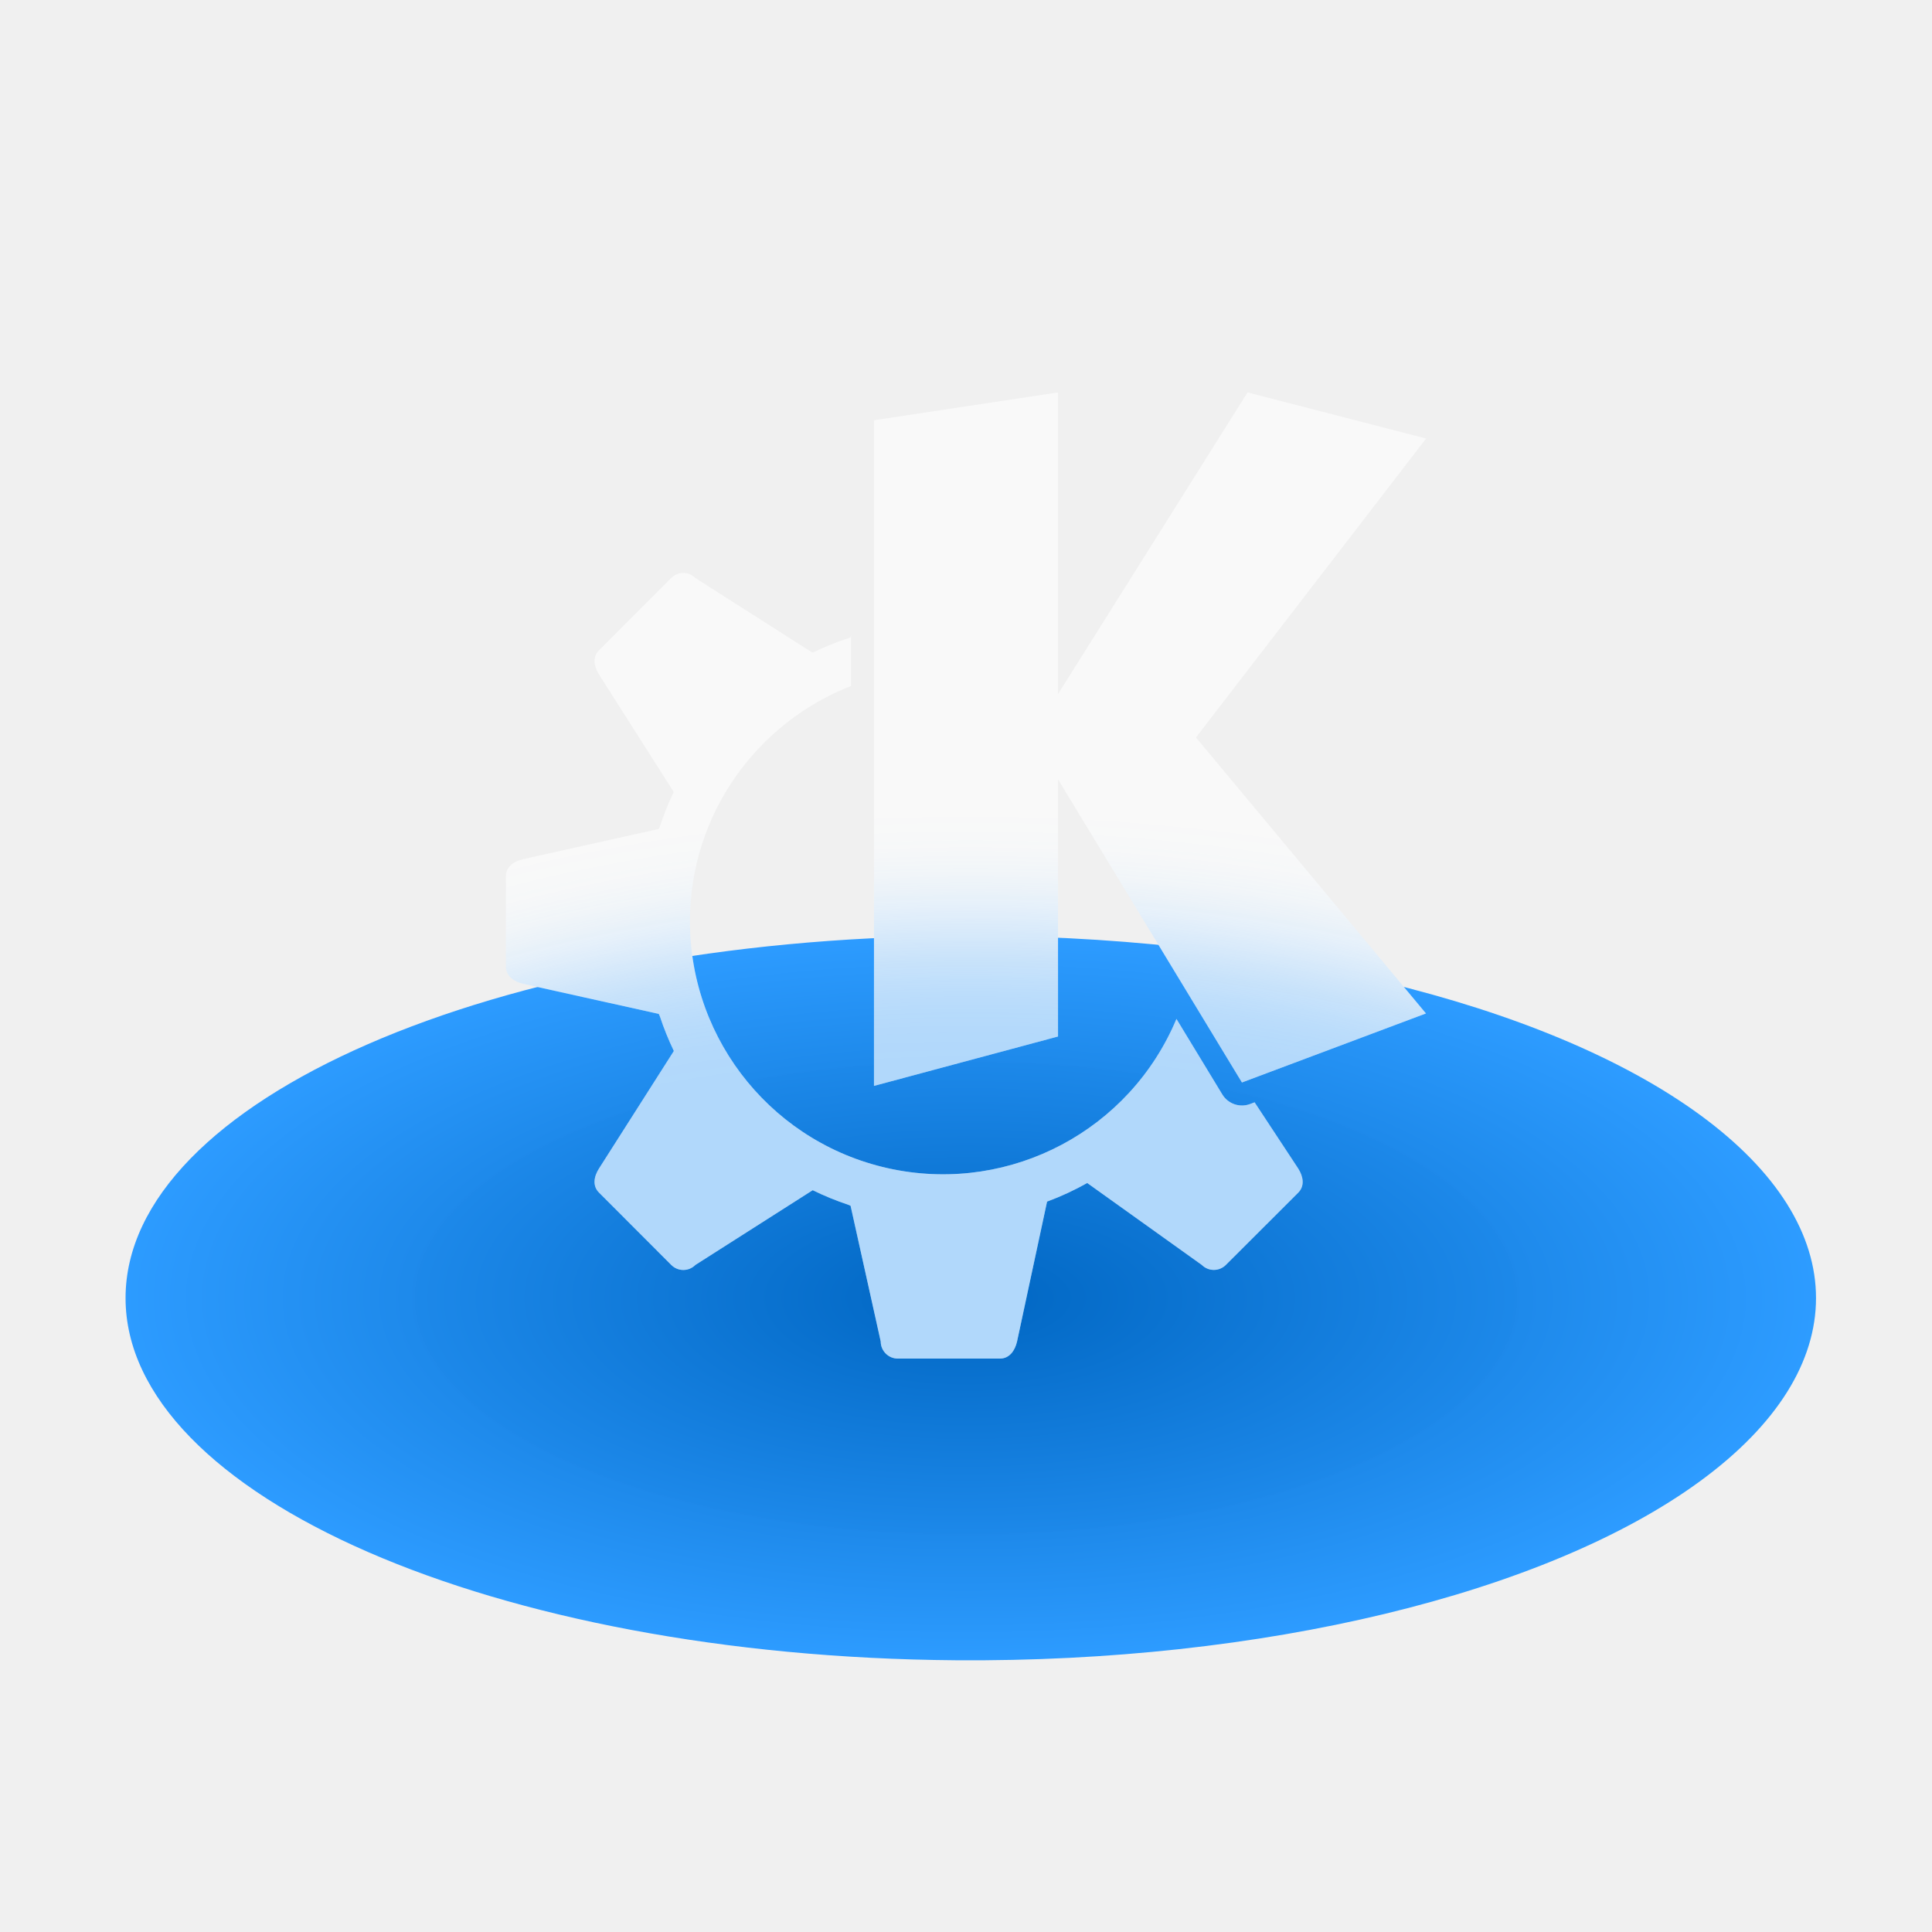
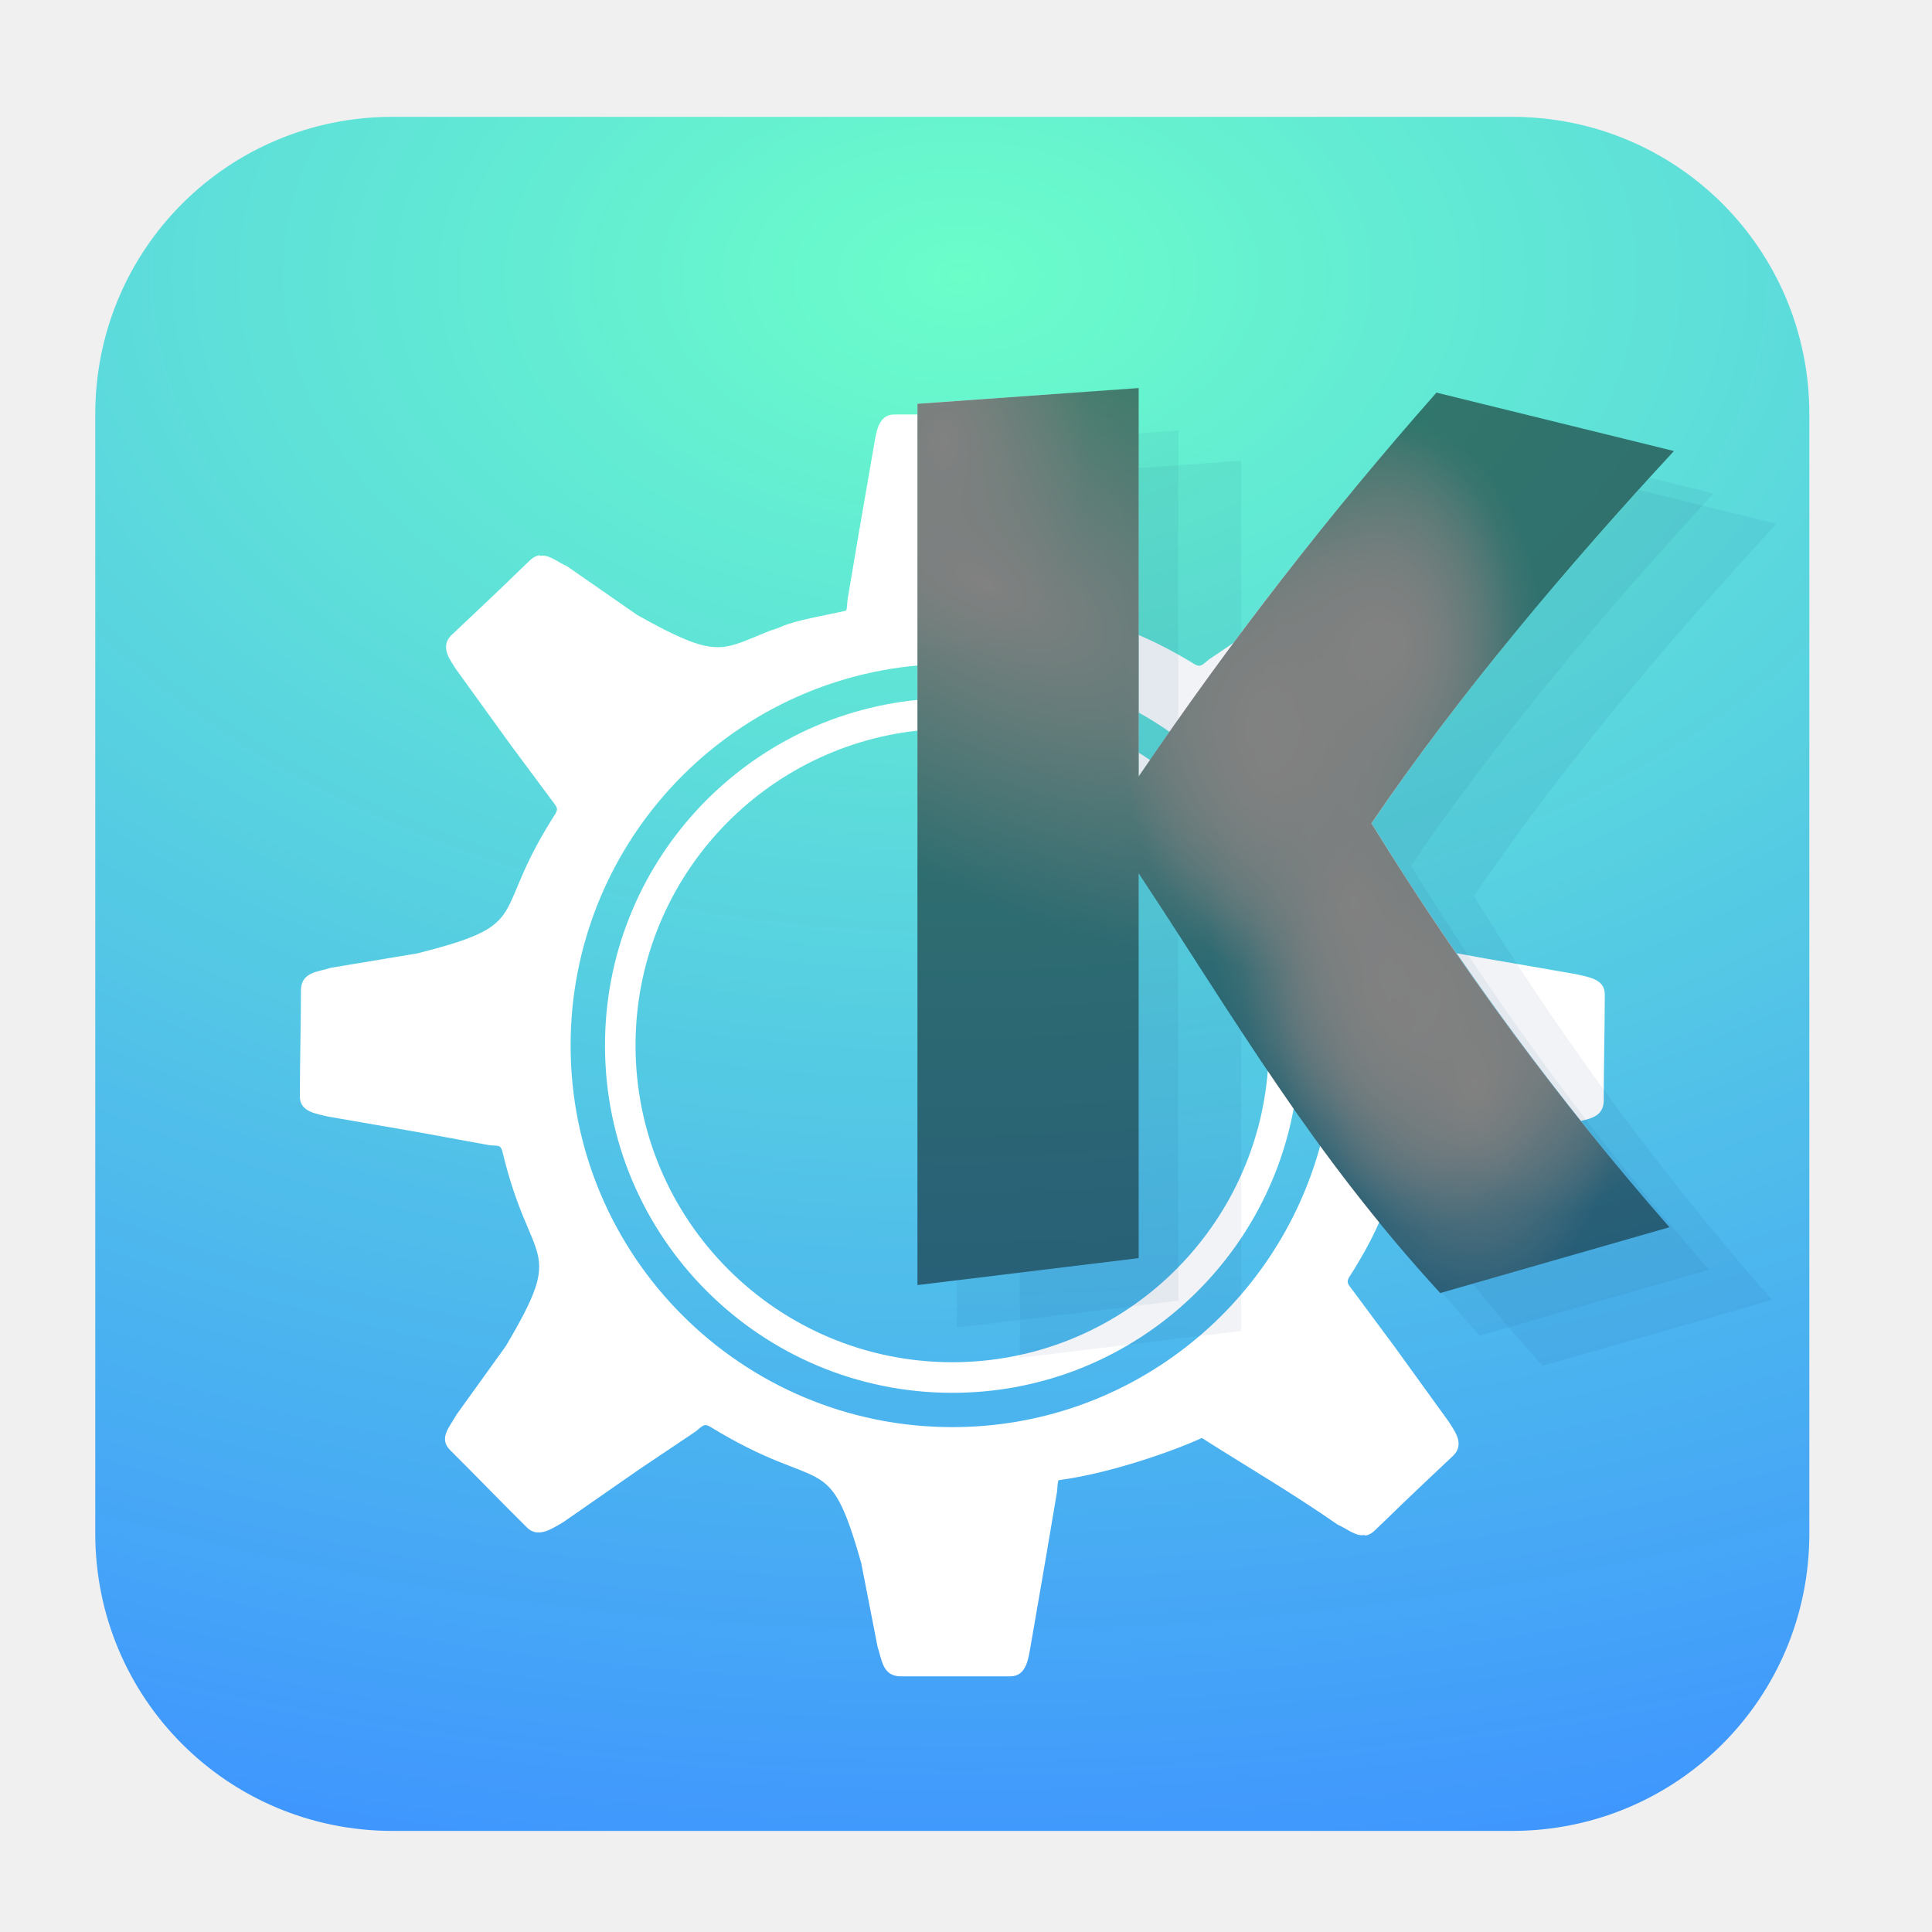
- <svg xmlns="http://www.w3.org/2000/svg" width="64" height="64" version="1.1" viewBox="0 0 16.933 16.933">
-   <defs>
-     <filter id="filter849" x="-.077" y="-.18" width="1.154" height="1.36" color-interpolation-filters="sRGB">
-       <feGaussianBlur stdDeviation="0.476" />
-     </filter>
-     <clipPath id="clipPath855">
-       <path d="m9.273 4.233-1.613 0.244v5.834l1.613-0.433v-2.254l1.612 2.657 1.613-0.605-2.016-2.419 2.017-2.62-1.565-0.404-1.661 2.644zm-3.284 1.582a0.15 0.15 0 0 0-0.106 0.044l-0.633 0.634c-0.059 0.059-0.045 0.142 0 0.212l0.655 1.03c-0.048 0.1-0.09 0.205-0.125 0.311l-6e-3 0.013-1.19 0.265c-0.08 0.018-0.15 0.067-0.15 0.15v0.792c0 0.082 0.07 0.131 0.15 0.15l1.19 0.264 0.01 0.023c0.034 0.103 0.075 0.204 0.122 0.302l-0.656 1.03c-0.045 0.07-0.059 0.153 0 0.211l0.633 0.634a0.149 0.149 0 0 0 0.212 0l1.028-0.655c0.101 0.05 0.205 0.092 0.312 0.128 7e-3 2e-3 0.013 6e-3 0.02 9e-3l0.264 1.189c0 0.082 0.067 0.15 0.15 0.15h0.895c0.083 0 0.132-0.07 0.15-0.15l0.263-1.226c0.122-0.045 0.24-0.1 0.352-0.163l1.004 0.718a0.149 0.149 0 0 0 0.211 0l0.634-0.633c0.059-0.059 0.045-0.142 0-0.212l-0.382-0.58-0.04 0.015a0.202 0.202 0 0 1-0.243-0.084l-0.402-0.662a2.218 2.218 0 0 1-4.264-0.854c0-0.94 0.586-1.741 1.411-2.064v-0.442l-3e-3 0.015c-9e-3 3e-3 -0.017 8e-3 -0.026 0.01a2.622 2.622 0 0 0-0.308 0.125l-1.026-0.654a0.149 0.149 0 0 0-0.106-0.045z" fill="#ffffff" />
+ <svg xmlns="http://www.w3.org/2000/svg" xmlns:xlink="http://www.w3.org/1999/xlink" width="64" height="64" version="1.1" viewBox="0 0 16.933 16.933" id="svg14">
+   <defs id="defs18">
+     <linearGradient id="linearGradient914">
+       <stop style="stop-color:#ffffff;stop-opacity:1;" offset="0" id="stop910" />
+       <stop style="stop-color:#ffffff;stop-opacity:0;" offset="1" id="stop912" />
+     </linearGradient>
+     <linearGradient id="linearGradient903">
+       <stop style="stop-color:#5fffc6;stop-opacity:1" offset="0" id="stop899" />
+       <stop style="stop-color:#308fff;stop-opacity:1" offset="1" id="stop901" />
+     </linearGradient>
+     <linearGradient id="linearGradient941">
+       <stop style="stop-color:#ff296a;stop-opacity:1;" offset="0" id="stop937" />
+       <stop style="stop-color:#ff3756;stop-opacity:1" offset="1" id="stop939" />
+     </linearGradient>
+     <clipPath clipPathUnits="userSpaceOnUse" id="clipPath1166">
+       <circle style="opacity:0.549;fill:url(#radialGradient1170);fill-opacity:1;stroke-width:1" id="circle1168" cx="16.603" cy="47.224" r="15.934" />
    </clipPath>
-     <radialGradient id="radialGradient879" cx="8.466" cy="12.171" r="7.408" gradientTransform="matrix(1 0 0 .42857 0 6.0705)" gradientUnits="userSpaceOnUse">
-       <stop stop-color="#0066c2" offset="0" />
-       <stop stop-color="#2c9bff" stop-opacity=".997" offset="1" />
-     </radialGradient>
+     <radialGradient xlink:href="#linearGradient941" id="radialGradient1170" gradientUnits="userSpaceOnUse" gradientTransform="matrix(8.084336,0,0,7.486794,-17.14376,-32.99632)" cx="3.983" cy="8.901" fx="3.983" fy="8.901" r="4.216" />
+     <radialGradient xlink:href="#linearGradient903" id="radialGradient905" cx="8.224" cy="2.013" fx="8.224" fy="2.013" r="7.512" gradientUnits="userSpaceOnUse" gradientTransform="matrix(2.89733,0,0,1.854241,-15.41407,-1.303078)" />
+     <clipPath clipPathUnits="userSpaceOnUse" id="clipPath977-3">
+       <path id="path979-6" style="fill:url(#linearGradient981);fill-opacity:1;stroke:none;stroke-width:3.78;stroke-linecap:round;stroke-linejoin:round;stroke-opacity:1" d="m 498.587,331.993 c -26.198,0 -47.289,21.091 -47.289,47.289 v 42.589 70.061 23.031 c 0,13.439 10.819,24.258 24.258,24.258 h 23.031 100.574 18.613 c 26.198,0 47.289,-21.091 47.289,-47.289 V 379.282 c 0,-26.198 -21.091,-47.289 -47.289,-47.289 z" />
+     </clipPath>
+     <radialGradient xlink:href="#linearGradient914" id="radialGradient918" gradientUnits="userSpaceOnUse" gradientTransform="matrix(1.413125,0.7857731,-0.3703476,0.6660288,-1.502063,-5.277873)" cx="8.591" cy="5.458" fx="8.591" fy="5.458" r="3.315" />
+     <radialGradient xlink:href="#linearGradient914" id="radialGradient926" gradientUnits="userSpaceOnUse" gradientTransform="matrix(0.3865393,0.00464584,-0.00705558,0.5870314,5.334487,1.864013)" cx="7.677" cy="3.349" fx="7.677" fy="3.349" r="3.315" />
+     <radialGradient xlink:href="#linearGradient914" id="radialGradient930" gradientUnits="userSpaceOnUse" gradientTransform="matrix(0.3865393,0.00464584,-0.00705558,0.5870314,5.334487,1.864013)" cx="17.392" cy="6.359" fx="17.392" fy="6.359" r="3.315" />
+     <radialGradient xlink:href="#linearGradient914" id="radialGradient934" gradientUnits="userSpaceOnUse" gradientTransform="matrix(0.3865393,0.00464584,-0.00705558,0.5870314,5.334487,1.864013)" cx="15.224" cy="7.907" fx="15.224" fy="7.907" r="3.315" />
+     <radialGradient xlink:href="#linearGradient914" id="radialGradient938" gradientUnits="userSpaceOnUse" gradientTransform="matrix(0.3865393,0.00464584,-0.00705558,0.5870314,5.334487,1.864013)" cx="17.094" cy="10.193" fx="17.094" fy="10.193" r="3.315" />
+     <radialGradient xlink:href="#linearGradient914" id="radialGradient944" gradientUnits="userSpaceOnUse" gradientTransform="matrix(0.3865393,0.00464584,-0.00705558,0.5870314,5.334487,1.864013)" cx="18.69" cy="11.716" fx="18.69" fy="11.716" r="3.315" />
+     <radialGradient xlink:href="#linearGradient914" id="radialGradient948" gradientUnits="userSpaceOnUse" gradientTransform="matrix(0.3865393,0.00464584,-0.00705558,0.5870314,5.334487,1.864013)" cx="19.881" cy="12.846" fx="19.881" fy="12.846" r="3.315" />
+     <radialGradient xlink:href="#linearGradient914" id="radialGradient952" gradientUnits="userSpaceOnUse" gradientTransform="matrix(0.3865393,0.00464584,-0.00705558,0.5870314,5.334487,1.864013)" cx="21.679" cy="11.462" fx="21.679" fy="11.462" r="3.315" />
+     <radialGradient xlink:href="#linearGradient914" id="radialGradient956" gradientUnits="userSpaceOnUse" gradientTransform="matrix(0.3865393,0.00464584,-0.00705558,0.5870314,5.334487,1.864013)" cx="17.925" cy="11.31" fx="17.925" fy="11.31" r="3.315" />
+     <radialGradient xlink:href="#linearGradient914" id="radialGradient960" gradientUnits="userSpaceOnUse" gradientTransform="matrix(0.3865393,0.00464584,-0.00705558,0.5870314,5.334487,1.864013)" cx="15.024" cy="7.436" fx="15.024" fy="7.436" r="3.315" />
+     <radialGradient xlink:href="#linearGradient914" id="radialGradient964" gradientUnits="userSpaceOnUse" gradientTransform="matrix(0.3865393,0.00464584,-0.00705558,0.5870314,5.334487,1.864013)" cx="17.96" cy="6.288" fx="17.96" fy="6.288" r="3.315" />
  </defs>
-   <g transform="translate(0 .090377)">
-     <path d="m8.377 8.112a7.408 3.175 0 1 1 0 6.349 7.408 3.175 0 0 1 0-6.349z" fill="url(#radialGradient879)" stroke-width=".654" />
-     <path d="m9.273 3.349-1.613 0.244v5.834l1.613-0.433v-2.254l1.612 2.657 1.613-0.605-2.016-2.419 2.017-2.62-1.565-0.404-1.661 2.644zm-3.284 1.582a0.15 0.15 0 0 0-0.106 0.044l-0.633 0.634c-0.059 0.059-0.045 0.142 0 0.212l0.655 1.03c-0.048 0.1-0.09 0.205-0.125 0.311l-6e-3 0.013-1.19 0.265c-0.08 0.018-0.15 0.067-0.15 0.15v0.792c0 0.082 0.07 0.131 0.15 0.15l1.19 0.264 0.01 0.023c0.034 0.103 0.075 0.204 0.122 0.302l-0.656 1.03c-0.045 0.07-0.059 0.153 0 0.211l0.633 0.634a0.149 0.149 0 0 0 0.212 0l1.028-0.655c0.101 0.05 0.205 0.092 0.312 0.128 7e-3 2e-3 0.013 6e-3 0.02 9e-3l0.264 1.189c0 0.082 0.067 0.15 0.15 0.15h0.895c0.083 0 0.132-0.07 0.15-0.15l0.263-1.226c0.122-0.045 0.24-0.1 0.352-0.163l1.004 0.718a0.149 0.149 0 0 0 0.211 0l0.634-0.633c0.059-0.059 0.045-0.142 0-0.212l-0.382-0.58-0.04 0.015a0.202 0.202 0 0 1-0.243-0.084l-0.402-0.662a2.218 2.218 0 0 1-4.264-0.854c0-0.94 0.586-1.741 1.411-2.064v-0.442l-3e-3 0.015c-9e-3 3e-3 -0.017 8e-3 -0.026 0.01a2.622 2.622 0 0 0-0.308 0.125l-1.026-0.654a0.149 0.149 0 0 0-0.106-0.045z" fill="#f9f9f9" />
-     <path transform="translate(0 -.88408)" d="m8.377 8.996a7.408 3.175 0 1 1 0 6.349 7.408 3.175 0 0 1 0-6.349z" clip-path="url(#clipPath855)" fill="#2c9bff" filter="url(#filter849)" opacity=".35" stroke-width=".654" />
+   <path id="rect925" style="fill:url(#radialGradient905);fill-opacity:1;stroke-width:0.289;opacity:0.921" d="m 3.441,1.024 c -1.444,0 -2.606,1.162 -2.606,2.606 v 9.811 c 0,1.444 1.162,2.606 2.606,2.606 h 9.811 c 1.444,0 2.606,-1.162 2.606,-2.606 V 3.63 c 0,-1.444 -1.162,-2.606 -2.606,-2.606 z" />
+   <path id="path28-3-2" style="fill:#ffffff;fill-opacity:1;fill-rule:evenodd;stroke-width:5.112" d="M 29.625 13.73 C 29.078 13.73 29.027 14.359 28.961 14.701 L 28.449 17.656 L 28.08 19.84 C 28.054 20.049 28.066 20.157 28.025 20.229 C 27.342 20.386 26.394 20.537 25.893 20.754 C 25.755 20.825 25.587 20.86 25.475 20.906 C 24.28 21.386 23.907 21.672 22.729 21.191 C 22.692 21.177 22.655 21.159 22.617 21.143 C 22.429 21.062 22.228 20.969 21.994 20.85 C 21.735 20.718 21.444 20.56 21.113 20.375 L 18.781 18.756 C 18.454 18.613 18.17 18.346 17.873 18.418 L 17.889 18.387 C 17.762 18.409 17.645 18.471 17.555 18.562 C 17.26 18.841 16.975 19.12 16.688 19.398 C 16.107 19.95 15.528 20.504 14.943 21.051 C 14.555 21.444 14.939 21.896 15.123 22.197 L 15.125 22.197 C 15.126 22.199 15.128 22.2 15.129 22.201 L 16.916 24.676 L 18.256 26.48 C 18.445 26.736 18.501 26.765 18.404 26.949 C 18.282 27.138 18.185 27.294 18.072 27.488 C 16.334 30.412 17.55 30.636 13.828 31.582 L 10.971 32.057 C 10.552 32.195 9.999 32.186 9.969 32.773 C 9.969 33.949 9.934 35.125 9.934 36.301 C 9.913 36.848 10.521 36.898 10.879 36.99 L 13.916 37.516 L 16.189 37.932 C 16.496 37.973 16.569 37.899 16.641 38.135 C 17.571 42.056 18.787 41.153 16.758 44.588 L 15.123 46.861 C 14.908 47.255 14.509 47.644 14.918 48.043 C 15.777 48.897 16.599 49.754 17.463 50.607 C 17.846 50.981 18.339 50.598 18.65 50.43 L 21.164 48.682 L 23.047 47.418 C 23.302 47.203 23.337 47.153 23.531 47.266 C 27.299 49.571 27.432 47.91 28.531 51.785 L 29.072 54.561 C 29.215 54.97 29.227 55.506 29.805 55.531 L 33.469 55.531 C 34.016 55.531 34.068 54.903 34.135 54.561 L 34.645 51.605 L 35.014 49.422 C 35.039 49.212 35.029 49.105 35.07 49.033 C 36.922 48.786 39.072 47.98 39.814 47.635 C 41.257 48.556 42.766 49.431 44.312 50.506 C 44.64 50.649 44.924 50.915 45.221 50.844 L 45.207 50.875 C 45.333 50.853 45.449 50.792 45.539 50.701 C 45.849 50.407 46.15 50.113 46.453 49.818 C 47.018 49.282 47.581 48.743 48.15 48.211 C 48.539 47.817 48.157 47.368 47.973 47.066 L 47.969 47.066 C 47.968 47.065 47.967 47.062 47.967 47.061 L 46.178 44.586 L 44.838 42.781 C 44.649 42.526 44.592 42.497 44.689 42.312 C 44.812 42.123 44.911 41.968 45.023 41.773 C 45.329 41.259 45.526 40.852 45.691 40.486 C 45.002 39.641 44.35 38.798 43.734 37.955 C 42.273 43.323 37.378 47.276 31.547 47.275 C 24.564 47.275 18.903 41.614 18.902 34.631 C 18.903 28.038 23.951 22.629 30.393 22.045 L 30.393 13.73 L 29.625 13.73 z M 37.721 21.033 L 37.721 23.604 C 38.076 23.803 38.42 24.018 38.754 24.25 C 39.455 23.247 40.169 22.255 40.898 21.273 L 40.049 21.844 C 39.793 22.058 39.757 22.109 39.562 21.996 C 38.804 21.532 38.222 21.253 37.721 21.033 z M 30.393 23.184 C 24.578 23.764 20.041 28.668 20.041 34.631 C 20.041 40.986 25.192 46.138 31.547 46.139 C 37.187 46.139 41.871 42.076 42.855 36.721 C 42.565 36.305 42.279 35.886 41.998 35.469 C 41.57 40.871 37.059 45.125 31.547 45.125 C 25.751 45.125 21.053 40.426 21.053 34.631 C 21.053 29.226 25.14 24.778 30.393 24.203 L 30.393 23.184 z M 37.721 24.932 L 37.721 25.721 C 37.844 25.538 37.975 25.361 38.1 25.18 C 37.976 25.094 37.848 25.013 37.721 24.932 z M 48.256 31.578 C 49.564 33.476 50.932 35.331 52.369 37.133 C 52.73 37.045 53.1 36.964 53.125 36.488 C 53.125 35.313 53.16 34.137 53.16 32.961 C 53.181 32.414 52.573 32.364 52.215 32.271 L 49.178 31.746 L 48.256 31.578 z " transform="scale(0.2645781)" />
+   <g id="g989">
+     <path d="M 9.98,3.401 8.041,3.539 V 11.263 L 9.98,11.027 V 7.655 C 10.821,8.925 11.496,10.106 12.623,11.333 L 14.632,10.756 C 13.664,9.651 12.79,8.467 12.02,7.216 12.782,6.092 13.738,4.963 14.671,3.953 L 12.59,3.441 C 11.649,4.506 10.777,5.629 9.98,6.805" id="path932" style="fill:url(#radialGradient934);fill-opacity:1;fill-rule:evenodd;stroke-width:1.318" />
+     <path d="M 9.98,3.401 8.041,3.539 V 11.263 L 9.98,11.027 V 7.655 C 10.821,8.925 11.496,10.106 12.623,11.333 L 14.632,10.756 C 13.664,9.651 12.79,8.467 12.02,7.216 12.782,6.092 13.738,4.963 14.671,3.953 L 12.59,3.441 C 11.649,4.506 10.777,5.629 9.98,6.805" id="path954" style="fill:url(#radialGradient956);fill-opacity:1;fill-rule:evenodd;stroke-width:1.318" />
+     <g id="g975">
+       <path d="M 9.98,3.401 8.041,3.539 V 11.263 L 9.98,11.027 V 7.655 C 10.821,8.925 11.496,10.106 12.623,11.333 L 14.632,10.756 C 13.664,9.651 12.79,8.467 12.02,7.216 12.782,6.092 13.738,4.963 14.671,3.953 L 12.59,3.441 C 11.649,4.506 10.777,5.629 9.98,6.805" id="path908" style="fill:url(#radialGradient918);fill-opacity:1;fill-rule:evenodd;stroke-width:1.318" />
+       <path d="M 9.98,3.401 8.041,3.539 V 11.263 L 9.98,11.027 V 7.655 C 10.821,8.925 11.496,10.106 12.623,11.333 L 14.632,10.756 C 13.664,9.651 12.79,8.467 12.02,7.216 12.782,6.092 13.738,4.963 14.671,3.953 L 12.59,3.441 C 11.649,4.506 10.777,5.629 9.98,6.805" id="path922" style="fill:url(#radialGradient926);fill-opacity:1;fill-rule:evenodd;stroke-width:1.318" />
+       <path d="M 9.98,3.401 8.041,3.539 V 11.263 L 9.98,11.027 V 7.655 C 10.821,8.925 11.496,10.106 12.623,11.333 L 14.632,10.756 C 13.664,9.651 12.79,8.467 12.02,7.216 12.782,6.092 13.738,4.963 14.671,3.953 L 12.59,3.441 C 11.649,4.506 10.777,5.629 9.98,6.805" id="path928" style="fill:url(#radialGradient930);fill-opacity:1;fill-rule:evenodd;stroke-width:1.318" />
+       <path d="M 9.98,3.401 8.041,3.539 V 11.263 L 9.98,11.027 V 7.655 C 10.821,8.925 11.496,10.106 12.623,11.333 L 14.632,10.756 C 13.664,9.651 12.79,8.467 12.02,7.216 12.782,6.092 13.738,4.963 14.671,3.953 L 12.59,3.441 C 11.649,4.506 10.777,5.629 9.98,6.805" id="path936" style="fill:url(#radialGradient938);fill-opacity:1;fill-rule:evenodd;stroke-width:1.318" />
+       <path d="M 9.98,3.401 8.041,3.539 V 11.263 L 9.98,11.027 V 7.655 C 10.821,8.925 11.496,10.106 12.623,11.333 L 14.632,10.756 C 13.664,9.651 12.79,8.467 12.02,7.216 12.782,6.092 13.738,4.963 14.671,3.953 L 12.59,3.441 C 11.649,4.506 10.777,5.629 9.98,6.805" id="path940" style="fill:url(#radialGradient944);fill-opacity:1;fill-rule:evenodd;stroke-width:1.318" />
+       <path d="M 9.98,3.401 8.041,3.539 V 11.263 L 9.98,11.027 V 7.655 C 10.821,8.925 11.496,10.106 12.623,11.333 L 14.632,10.756 C 13.664,9.651 12.79,8.467 12.02,7.216 12.782,6.092 13.738,4.963 14.671,3.953 L 12.59,3.441 C 11.649,4.506 10.777,5.629 9.98,6.805" id="path946" style="fill:url(#radialGradient948);fill-opacity:1;fill-rule:evenodd;stroke-width:1.318" />
+       <path d="M 9.98,3.401 8.041,3.539 V 11.263 L 9.98,11.027 V 7.655 C 10.821,8.925 11.496,10.106 12.623,11.333 L 14.632,10.756 C 13.664,9.651 12.79,8.467 12.02,7.216 12.782,6.092 13.738,4.963 14.671,3.953 L 12.59,3.441 C 11.649,4.506 10.777,5.629 9.98,6.805" id="path950" style="fill:url(#radialGradient952);fill-opacity:1;fill-rule:evenodd;stroke-width:1.318" />
+       <path d="M 9.98,3.401 8.041,3.539 V 11.263 L 9.98,11.027 V 7.655 C 10.821,8.925 11.496,10.106 12.623,11.333 L 14.632,10.756 C 13.664,9.651 12.79,8.467 12.02,7.216 12.782,6.092 13.738,4.963 14.671,3.953 L 12.59,3.441 C 11.649,4.506 10.777,5.629 9.98,6.805" id="path958" style="fill:url(#radialGradient960);fill-opacity:1;fill-rule:evenodd;stroke-width:1.318" />
+       <path d="M 9.98,3.401 8.041,3.539 V 11.263 L 9.98,11.027 V 7.655 C 10.821,8.925 11.496,10.106 12.623,11.333 L 14.632,10.756 C 13.664,9.651 12.79,8.467 12.02,7.216 12.782,6.092 13.738,4.963 14.671,3.953 L 12.59,3.441 C 11.649,4.506 10.777,5.629 9.98,6.805" id="path962" style="fill:url(#radialGradient964);fill-opacity:1;fill-rule:evenodd;stroke-width:1.318" />
+     </g>
+   </g>
+   <path d="M 9.98,3.401 8.041,3.539 V 11.263 L 9.98,11.027 V 7.655 C 10.821,8.925 11.496,10.106 12.623,11.333 L 14.632,10.756 C 13.664,9.651 12.79,8.467 12.02,7.216 12.782,6.092 13.738,4.963 14.671,3.953 L 12.59,3.441 C 11.649,4.506 10.777,5.629 9.98,6.805" id="path28-3-2-5" style="fill:#000000;fill-opacity:0.493;fill-rule:evenodd;stroke-width:1.318" />
+   <g id="g1000" style="opacity:0.48">
+     <path id="path994" style="fill:#002464;fill-opacity:0.121;fill-rule:evenodd;stroke-width:4.982" d="M 39.031 14.26 L 37.721 14.354 L 37.721 25.721 C 38.148 25.091 38.593 24.475 39.031 23.854 L 39.031 14.26 z M 54.65 15.828 C 51.382 19.417 48.095 23.347 45.434 27.275 C 48.343 32.003 51.644 36.478 55.303 40.652 L 47.768 42.816 C 48.172 43.29 48.581 43.765 49.02 44.242 L 56.611 42.059 C 52.953 37.884 49.652 33.411 46.742 28.684 C 49.622 24.434 53.235 20.164 56.762 16.348 L 54.65 15.828 z M 37.721 28.934 L 37.721 41.678 L 31.701 42.41 L 31.701 43.977 L 39.031 43.086 L 39.031 30.951 C 38.598 30.281 38.173 29.616 37.721 28.934 z " transform="scale(0.2645781)" />
+     <path id="path996" style="fill:#002464;fill-opacity:0.121;fill-rule:evenodd;stroke-width:4.982" d="M 41.115 15.262 L 37.721 15.504 L 37.721 25.721 C 38.811 24.112 39.952 22.538 41.115 20.982 L 41.115 15.262 z M 54.289 16.23 C 51.141 19.711 47.997 23.492 45.434 27.275 C 48.343 32.003 51.644 36.478 55.303 40.652 L 48.787 42.525 C 49.51 43.427 50.266 44.332 51.104 45.244 L 58.695 43.061 C 55.037 38.886 51.736 34.413 48.826 29.686 C 51.706 25.436 55.318 21.166 58.846 17.35 L 54.289 16.23 z M 37.721 28.934 L 37.721 41.678 L 33.787 42.156 L 33.787 44.979 L 41.115 44.088 L 41.115 34.133 C 39.995 32.426 38.895 30.706 37.721 28.934 z " transform="scale(0.2645781)" />
  </g>
</svg>
